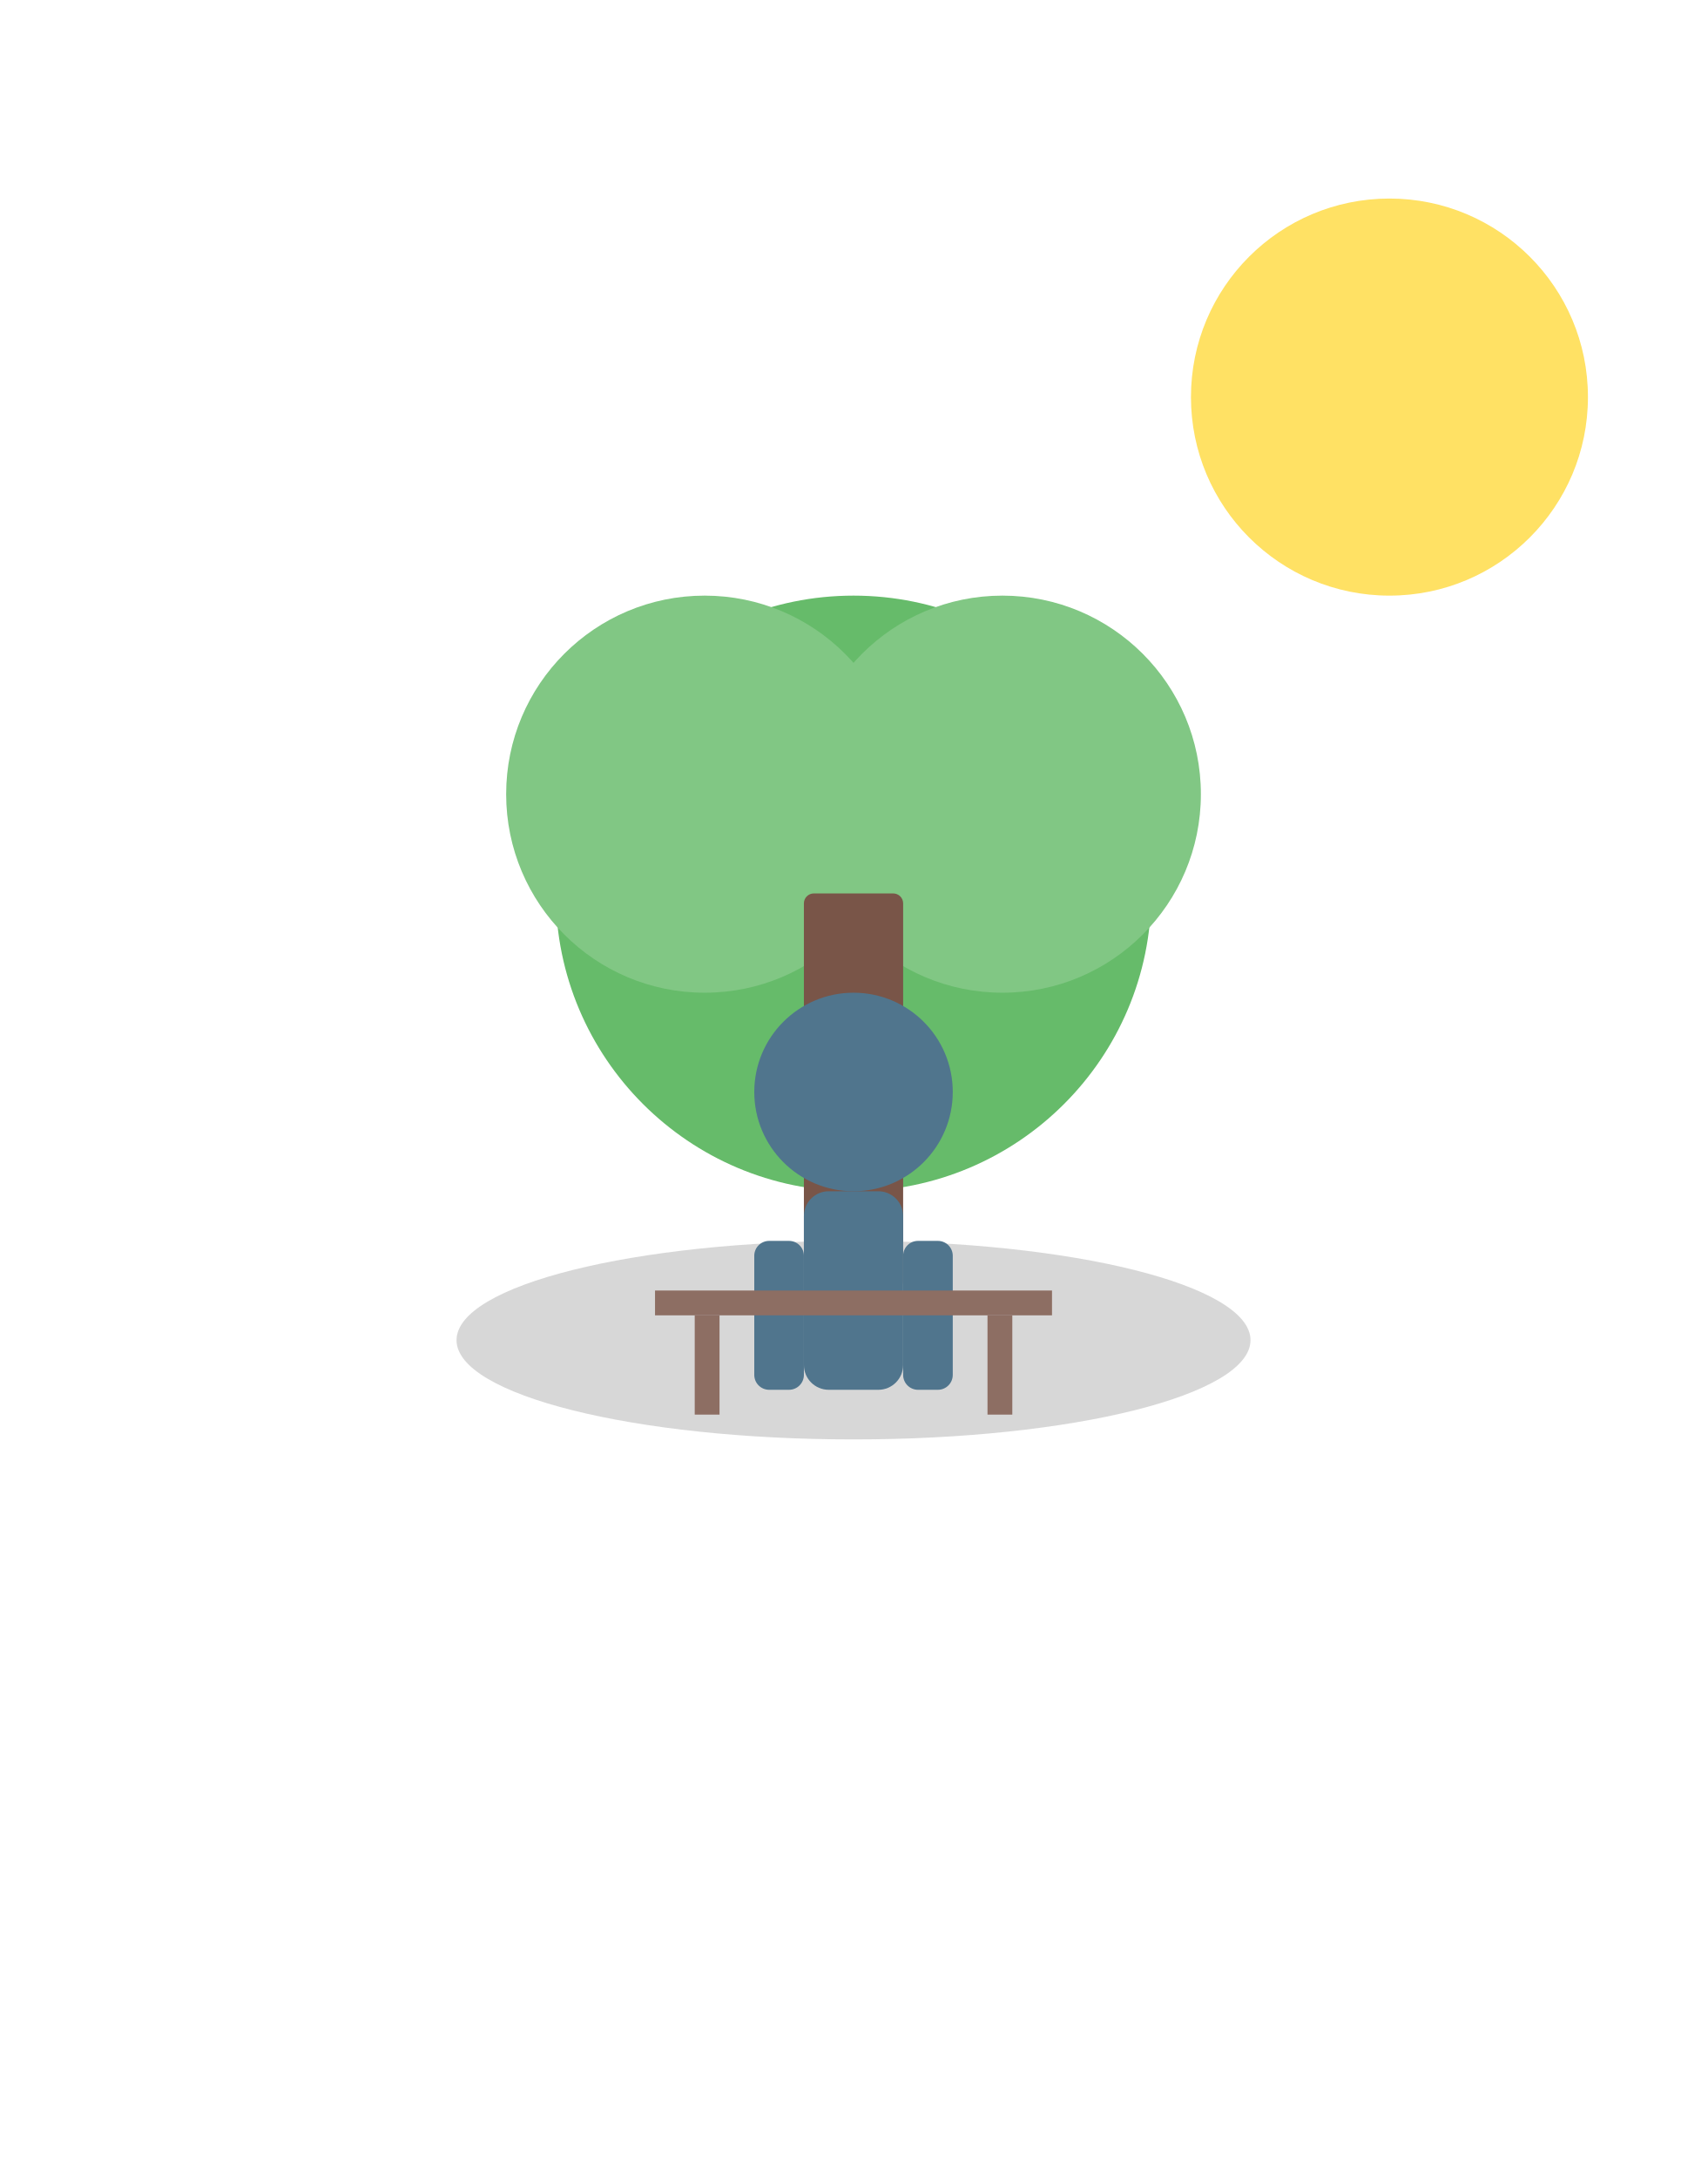
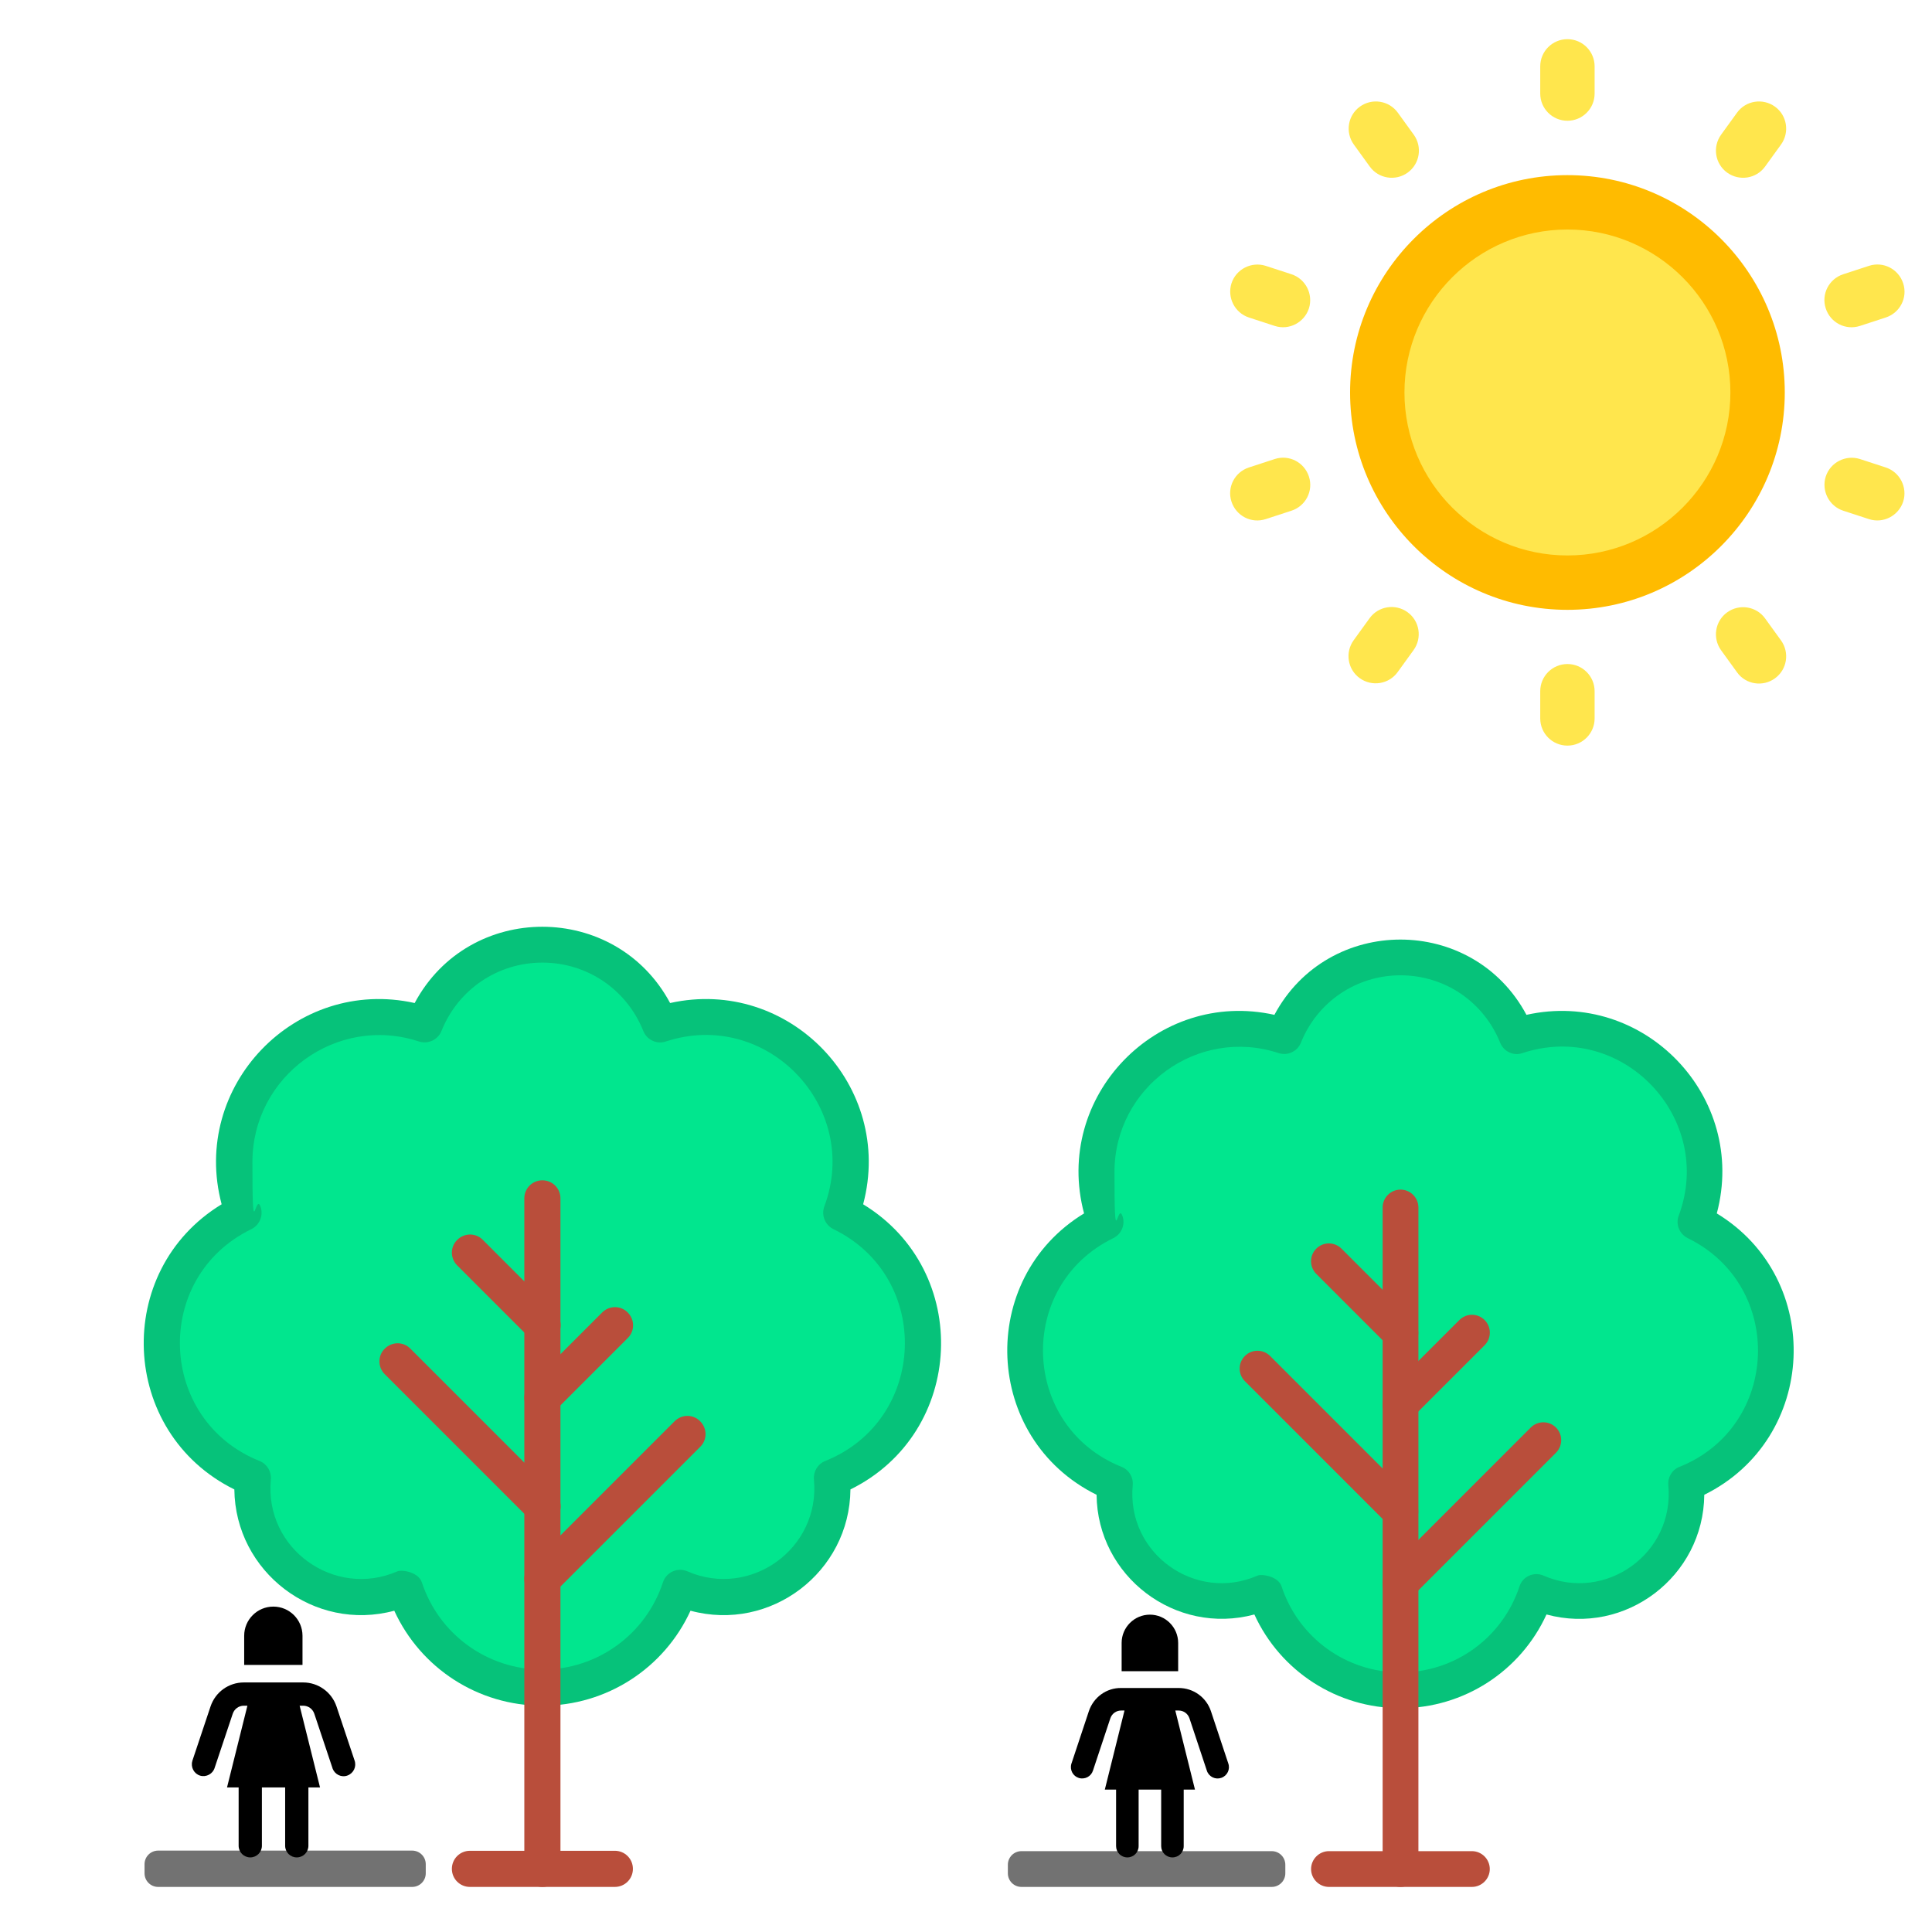
- <svg xmlns="http://www.w3.org/2000/svg" id="shade3" viewBox="0 0 344.1 438.8">
-   <circle cx="280" cy="80" r="40" fill="#ffd93d" opacity="0.8" />
+ <svg xmlns="http://www.w3.org/2000/svg" id="Calque_1" viewBox="0 0 1080 1080">
+   <circle cx="876.2" cy="219.4" r="106.3" fill="#ffe64d" />
+   <path d="M876.2,340.9c-67,0-121.5-54.5-121.5-121.5s54.5-121.5,121.5-121.5,121.5,54.5,121.5,121.5-54.5,121.5-121.5,121.5h0Zm0-212.6c-50.3,0-91.1,40.9-91.1,91.1s40.9,91.1,91.1,91.1,91.1-40.9,91.1-91.1-40.9-91.1-91.1-91.1Z" fill="#fb0" />
  <g>
-     <circle cx="172" cy="180" r="60" fill="#66bb6a" />
-     <circle cx="142" cy="160" r="40" fill="#81c784" />
-     <circle cx="202" cy="160" r="40" fill="#81c784" />
-     <rect x="162" y="180" width="20" height="80" fill="#795548" rx="2" />
+     <path d="M876.2,67.5c-8.4,0-15.2-6.8-15.2-15.2v-15.2c0-8.4,6.8-15.2,15.2-15.2s15.2,6.8,15.2,15.2v15.2c0,8.4-6.8,15.2-15.2,15.2Z" fill="#ffe64d" />
+     <path d="M765.7,93.1l-8.9-12.3c-4.9-6.8-3.4-16.3,3.4-21.2,6.8-4.9,16.3-3.4,21.2,3.4l8.9,12.3c4.9,6.8,3.4,16.3-3.4,21.2-6.8,4.9-16.3,3.4-21.2-3.4Z" fill="#ffe64d" />
+     <path d="M712.6,182.2l-14.4-4.7c-8-2.6-12.3-11.2-9.8-19.1,2.6-8,11.2-12.3,19.1-9.8l14.4,4.7c8,2.6,12.3,11.2,9.8,19.1-2.6,7.9-11.1,12.4-19.1,9.8Z" fill="#ffe64d" />
+     <path d="M688.4,280.4c-2.6-8,1.8-16.5,9.8-19.1l14.4-4.7c8-2.6,16.5,1.8,19.1,9.8,2.6,8-1.8,16.5-9.8,19.1l-14.4,4.7c-8,2.6-16.5-1.8-19.1-9.8h0Z" fill="#ffe64d" />
+     <path d="M760.1,379.1c-6.8-4.9-8.3-14.4-3.4-21.2l8.9-12.3c4.9-6.8,14.4-8.3,21.2-3.4,6.8,4.9,8.3,14.4,3.4,21.2l-8.9,12.3c-4.9,6.8-14.4,8.3-21.2,3.4Z" fill="#ffe64d" />
+     <path d="M876.2,416.8c-8.4,0-15.2-6.8-15.2-15.2v-15.2c0-8.4,6.8-15.2,15.2-15.2s15.2,6.8,15.2,15.2v15.2c0,8.4-6.8,15.2-15.2,15.2Z" fill="#ffe64d" />
+     <path d="M971,375.8l-8.9-12.3c-4.9-6.8-3.4-16.3,3.4-21.2,6.8-4.9,16.3-3.4,21.2,3.4l8.9,12.3c4.9,6.8,3.4,16.3-3.4,21.2-6.7,4.9-16.3,3.5-21.2-3.4Z" fill="#ffe64d" />
+     <path d="M1044.8,290.2l-14.4-4.7c-8-2.6-12.3-11.2-9.8-19.1,2.6-8,11.2-12.3,19.1-9.8l14.4,4.7c8,2.6,12.3,11.2,9.8,19.1-2.6,7.9-11.1,12.4-19.1,9.8Z" fill="#ffe64d" />
+     <path d="M1020.6,172.4c-2.6-8,1.8-16.5,9.8-19.1l14.4-4.7c8-2.6,16.5,1.8,19.1,9.8,2.6,8-1.8,16.5-9.8,19.1l-14.4,4.7c-8,2.6-16.5-1.8-19.1-9.8Z" fill="#ffe64d" />
+     <path d="M965.5,96.5c-6.8-4.9-8.3-14.4-3.4-21.2l8.9-12.3c4.9-6.8,14.4-8.3,21.2-3.4,6.8,4.9,8.3,14.4,3.4,21.2l-8.9,12.3c-4.9,6.8-14.4,8.3-21.2,3.4Z" fill="#ffe64d" />
  </g>
-   <ellipse cx="172" cy="270" rx="80" ry="20" fill="#bdbdbd" opacity="0.6" />
-   <g fill="#50758d">
-     <circle cx="172" cy="220" r="20" />
-     <rect x="162" y="240" width="20" height="40" rx="5" />
-     <rect x="152" y="250" width="10" height="30" rx="3" />
-     <rect x="182" y="250" width="10" height="30" rx="3" />
+   <g>
+     <path d="M303.2,943.4c-35.9,0-66.3-23.4-77-55.7-41.8,18.3-89.1-14.7-84.8-61.5-29.8-12-50.9-41.1-50.9-75.2s18.6-59.8,45.6-72.9c-19.7-52.9,19.3-109.4,75.9-109.4s17.4,1.4,25.3,4.1c10.5-26.1,36-44.6,65.8-44.6s55.4,18.5,65.8,44.6c52-17.2,106.4,21.5,106.4,77s-1.8,19.5-5.1,28.4c27,13.1,45.6,40.8,45.6,72.9s-21.1,63.3-50.9,75.2c4.3,46.9-43,79.8-84.8,61.5-10.6,32.4-41.1,55.7-77,55.7h0Z" fill="#01e68e" />
+     <path d="M303.2,953.5c-36,0-68.1-21-82.8-53.1-44.8,12.1-88.9-21.7-89.4-67.8-64.4-31.8-68.1-122.3-7.1-159.4-17.6-66.1,41.4-127.3,107.9-112.5,30.4-56.9,112.4-56.8,142.8,0,66.5-14.8,125.5,46.4,107.9,112.5,61.1,37.2,57.2,127.7-7.1,159.4-.4,46.2-44.6,79.9-89.4,67.8-14.7,32.1-46.8,53.1-82.8,53.1h0Zm-67.4-69c9.6,29.2,36.7,48.8,67.4,48.8s57.8-19.6,67.4-48.8c1.9-5.7,8.2-8.5,13.7-6.1,35.1,15.3,74.3-12.6,70.7-51.3-.4-4.5,2.1-8.7,6.3-10.4,57.1-22.9,60-102.7,4.6-129.6-4.7-2.3-6.9-7.8-5.1-12.7,20.7-55.2-31.9-110.8-88.6-92.2-5.1,1.7-10.6-.9-12.6-5.9-9.3-23.2-31.4-38.2-56.4-38.2s-47.1,15-56.4,38.2c-2,5-7.5,7.5-12.6,5.9-45.8-15.1-93.1,19.2-93.1,67.4s1.5,16.9,4.5,24.8c1.8,4.9-.4,10.4-5.1,12.7-55.5,27-52.4,106.8,4.6,129.6,4.2,1.7,6.7,5.9,6.3,10.4-3.7,38.8,35.7,66.6,70.7,51.3,2.6-1.1,11.8,.4,13.7,6.1h0Z" fill="#06c27a" />
+     <path d="M303.2,1054.8c-5.6,0-10.1-4.5-10.1-10.1v-374.8c0-5.6,4.5-10.1,10.1-10.1s10.1,4.5,10.1,10.1v374.8c0,5.6-4.5,10.1-10.1,10.1h0Z" fill="#b94e3b" />
+     <path d="M296.1,889.8c-4-4-4-10.4,0-14.3l81-81c4-4,10.4-4,14.3,0,4,4,4,10.4,0,14.3l-81,81c-4,4-10.4,4-14.3,0Z" fill="#b94e3b" />
+     <path d="M296.1,788.5c-4-4-4-10.4,0-14.3l40.5-40.5c4-4,10.4-4,14.3,0,4,4,4,10.4,0,14.3l-40.5,40.5c-4,4-10.4,4-14.3,0Z" fill="#b94e3b" />
+     <path d="M296.1,849.2l-81-81c-4-4-4-10.4,0-14.3,4-4,10.4-4,14.3,0l81,81c4,4,4,10.4,0,14.3-4,4-10.4,4-14.3,0h0Z" fill="#b94e3b" />
+     <path d="M296.1,747.9l-40.5-40.5c-4-4-4-10.4,0-14.3,4-4,10.4-4,14.3,0l40.5,40.5c4,4,4,10.4,0,14.3-4,4-10.4,4-14.3,0Z" fill="#b94e3b" />
+     <path d="M343.7,1054.8h-81c-5.6,0-10.1-4.5-10.1-10.1s4.5-10.1,10.1-10.1h81c5.6,0,10.1,4.5,10.1,10.1,0,5.6-4.5,10.1-10.1,10.1Z" fill="#b94e3b" />
+     <rect x="80.8" y="1034.5" width="157.2" height="20.3" rx="7.6" ry="7.6" fill="#727272" />
  </g>
-   <rect x="132" y="260" width="80" height="5" fill="#8d6e63" />
-   <rect x="140" y="265" width="5" height="20" fill="#8d6e63" />
-   <rect x="199" y="265" width="5" height="20" fill="#8d6e63" />
+   <g>
+     <path d="M782.9,944.9c-35.4,0-65.4-23.1-75.9-55-41.3,18-87.9-14.5-83.7-60.7-29.4-11.8-50.2-40.6-50.2-74.2s18.4-59,45-71.9c-19.4-52.2,19.1-108,74.9-108s17.1,1.4,25,4c10.3-25.8,35.5-44,65-44s54.6,18.2,65,44c51.3-17,104.9,21.2,104.9,75.9s-1.8,19.3-5.1,28c26.6,13,45,40.3,45,71.9s-20.8,62.4-50.2,74.2c4.2,46.2-42.4,78.7-83.7,60.7-10.5,31.9-40.5,55-75.9,55h0Z" fill="#01e68e" />
+     <path d="M782.9,954.9c-35.5,0-67.2-20.7-81.7-52.4-44.2,11.9-87.8-21.4-88.2-66.9-63.5-31.4-67.1-120.7-7-157.3-17.4-65.2,40.8-125.6,106.4-111,30-56.1,110.9-56.1,140.9,0,65.6-14.6,123.8,45.8,106.4,111,60.3,36.7,56.4,126-7,157.3-.4,45.6-44,78.9-88.2,66.9-14.5,31.7-46.2,52.4-81.7,52.4h0Zm-66.5-68.1c9.5,28.8,36.2,48.1,66.5,48.1s57-19.3,66.5-48.1c1.8-5.6,8.1-8.4,13.5-6,34.6,15.1,73.3-12.4,69.7-50.6-.4-4.4,2.1-8.6,6.2-10.2,56.3-22.5,59.2-101.3,4.6-127.9-4.6-2.3-6.8-7.7-5-12.5,20.4-54.5-31.5-109.4-87.4-90.9-5,1.7-10.4-.9-12.4-5.8-9.2-22.9-31-37.7-55.7-37.7s-46.5,14.8-55.7,37.7c-2,4.9-7.4,7.4-12.4,5.8-45.2-14.9-91.8,19-91.8,66.4s1.5,16.7,4.4,24.5c1.8,4.8-.4,10.2-5,12.5-54.7,26.6-51.7,105.4,4.6,127.9,4.1,1.6,6.6,5.8,6.2,10.2-3.6,38.3,35.2,65.7,69.7,50.6,2.5-1.1,11.7,.4,13.5,6h0Z" fill="#06c27a" />
+     <path d="M782.9,1054.8c-5.5,0-10-4.5-10-10v-369.8c0-5.5,4.5-10,10-10s10,4.5,10,10v369.8c0,5.5-4.5,10-10,10h0Z" fill="#b94e3b" />
+     <path d="M775.8,892c-3.9-3.9-3.9-10.2,0-14.1l79.9-79.9c3.9-3.9,10.2-3.9,14.1,0,3.9,3.9,3.9,10.2,0,14.1l-79.9,79.9c-3.9,3.9-10.2,3.9-14.1,0Z" fill="#b94e3b" />
+     <path d="M775.8,792c-3.9-3.9-3.9-10.2,0-14.1l40-40c3.9-3.9,10.2-3.9,14.1,0,3.9,3.9,3.9,10.2,0,14.1l-40,40c-3.9,3.9-10.2,3.9-14.1,0Z" fill="#b94e3b" />
+     <path d="M775.8,852l-79.9-79.9c-3.9-3.9-3.9-10.2,0-14.1,3.9-3.9,10.2-3.9,14.1,0l79.9,79.9c3.9,3.9,3.9,10.2,0,14.1-3.9,3.9-10.2,3.9-14.1,0h0Z" fill="#b94e3b" />
+     <path d="M775.8,752.1l-40-40c-3.9-3.9-3.9-10.2,0-14.1,3.9-3.9,10.2-3.9,14.1,0l40,40c3.9,3.9,3.9,10.2,0,14.1-3.9,3.9-10.2,3.9-14.1,0Z" fill="#b94e3b" />
+     <path d="M822.8,1054.8h-79.9c-5.5,0-10-4.5-10-10s4.5-10,10-10h79.9c5.5,0,10,4.5,10,10,0,5.5-4.5,10-10,10Z" fill="#b94e3b" />
+     <rect x="563.4" y="1034.8" width="155.1" height="20" rx="7.6" ry="7.6" fill="#727272" />
+   </g>
+   <path d="M136.1,940.5h33.4c8.4,0,15.9,5.4,18.6,13.4l10.1,30.2c1.2,3.4-.5,7.1-3.9,8.4s-7.1-.5-8.4-3.9c0-.1,0-.2-.1-.4l-10.1-30.2c-.9-2.7-3.4-4.5-6.2-4.5h-2l11.4,45.7h-6.5v32.6c0,3.6-2.9,6.5-6.5,6.5s-6.5-2.9-6.5-6.5v-32.6h-13v32.6c0,3.6-2.9,6.5-6.5,6.5s-6.5-2.9-6.5-6.5v-32.6h-6.5l11.4-45.7h-2c-2.8,0-5.3,1.8-6.2,4.5l-10.1,30.2c-1,3.4-4.7,5.4-8.1,4.4-3.4-1-5.4-4.7-4.4-8.1,0-.1,0-.2,.1-.4l10.1-30.2c2.7-8,10.1-13.4,18.6-13.4h0Zm16.7-42.4c-9,0-16.3,7.3-16.3,16.3v16.3h32.6v-16.3c0-9-7.3-16.3-16.3-16.3Z" />
+   <path d="M626.6,943.6h32.3c8.2,0,15.4,5.2,18,12.9l9.7,29.2c1.2,3.3-.5,6.9-3.8,8.1s-6.9-.5-8.1-3.8c0-.1,0-.2-.1-.3l-9.7-29.2c-.9-2.6-3.3-4.3-6-4.3h-1.9l11,44.2h-6.3v31.6c0,3.5-2.8,6.3-6.3,6.3s-6.3-2.8-6.3-6.3v-31.6h-12.6v31.6c0,3.5-2.8,6.3-6.3,6.3s-6.3-2.8-6.3-6.3v-31.6h-6.3l11-44.2h-1.9c-2.7,0-5.1,1.7-6,4.3l-9.7,29.2c-1,3.3-4.5,5.2-7.9,4.2-3.3-1-5.2-4.5-4.2-7.9,0-.1,0-.2,.1-.3l9.7-29.2c2.6-7.7,9.8-13,18-12.9h0Zm16.2-41c-8.7,0-15.8,7.1-15.8,15.8v15.8h31.6v-15.8c0-8.7-7.1-15.8-15.8-15.8Z" />
</svg>
